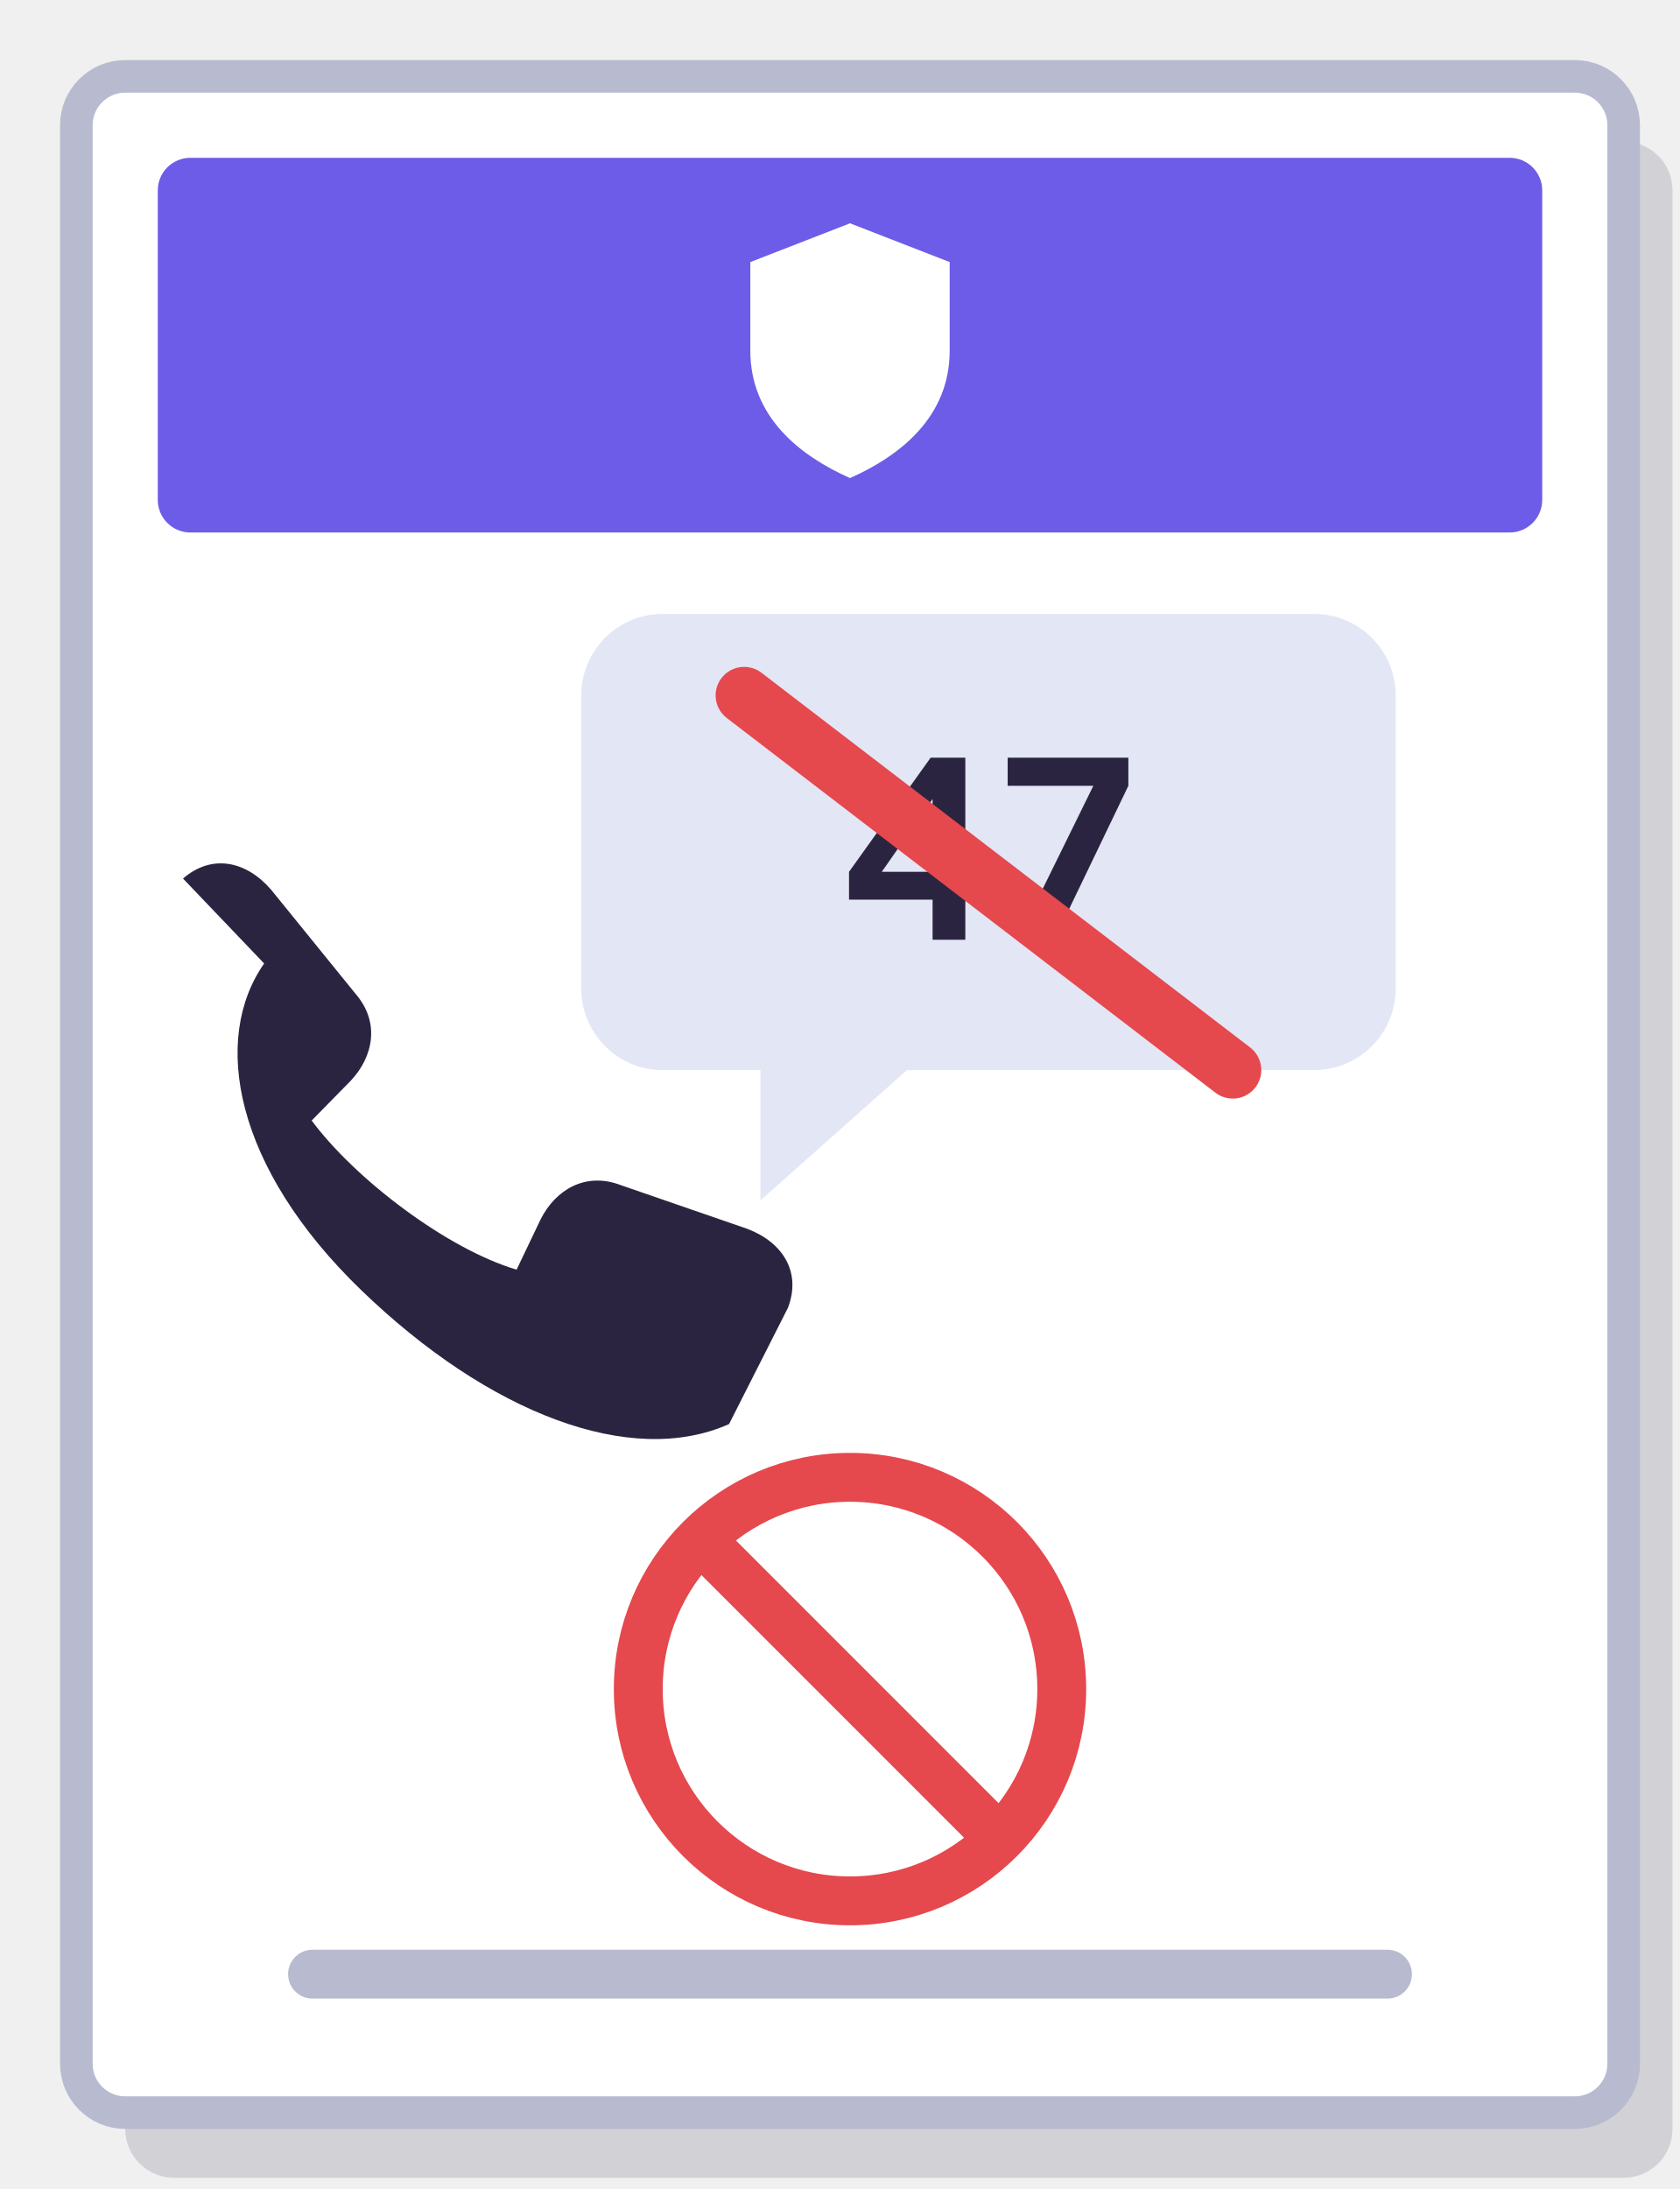
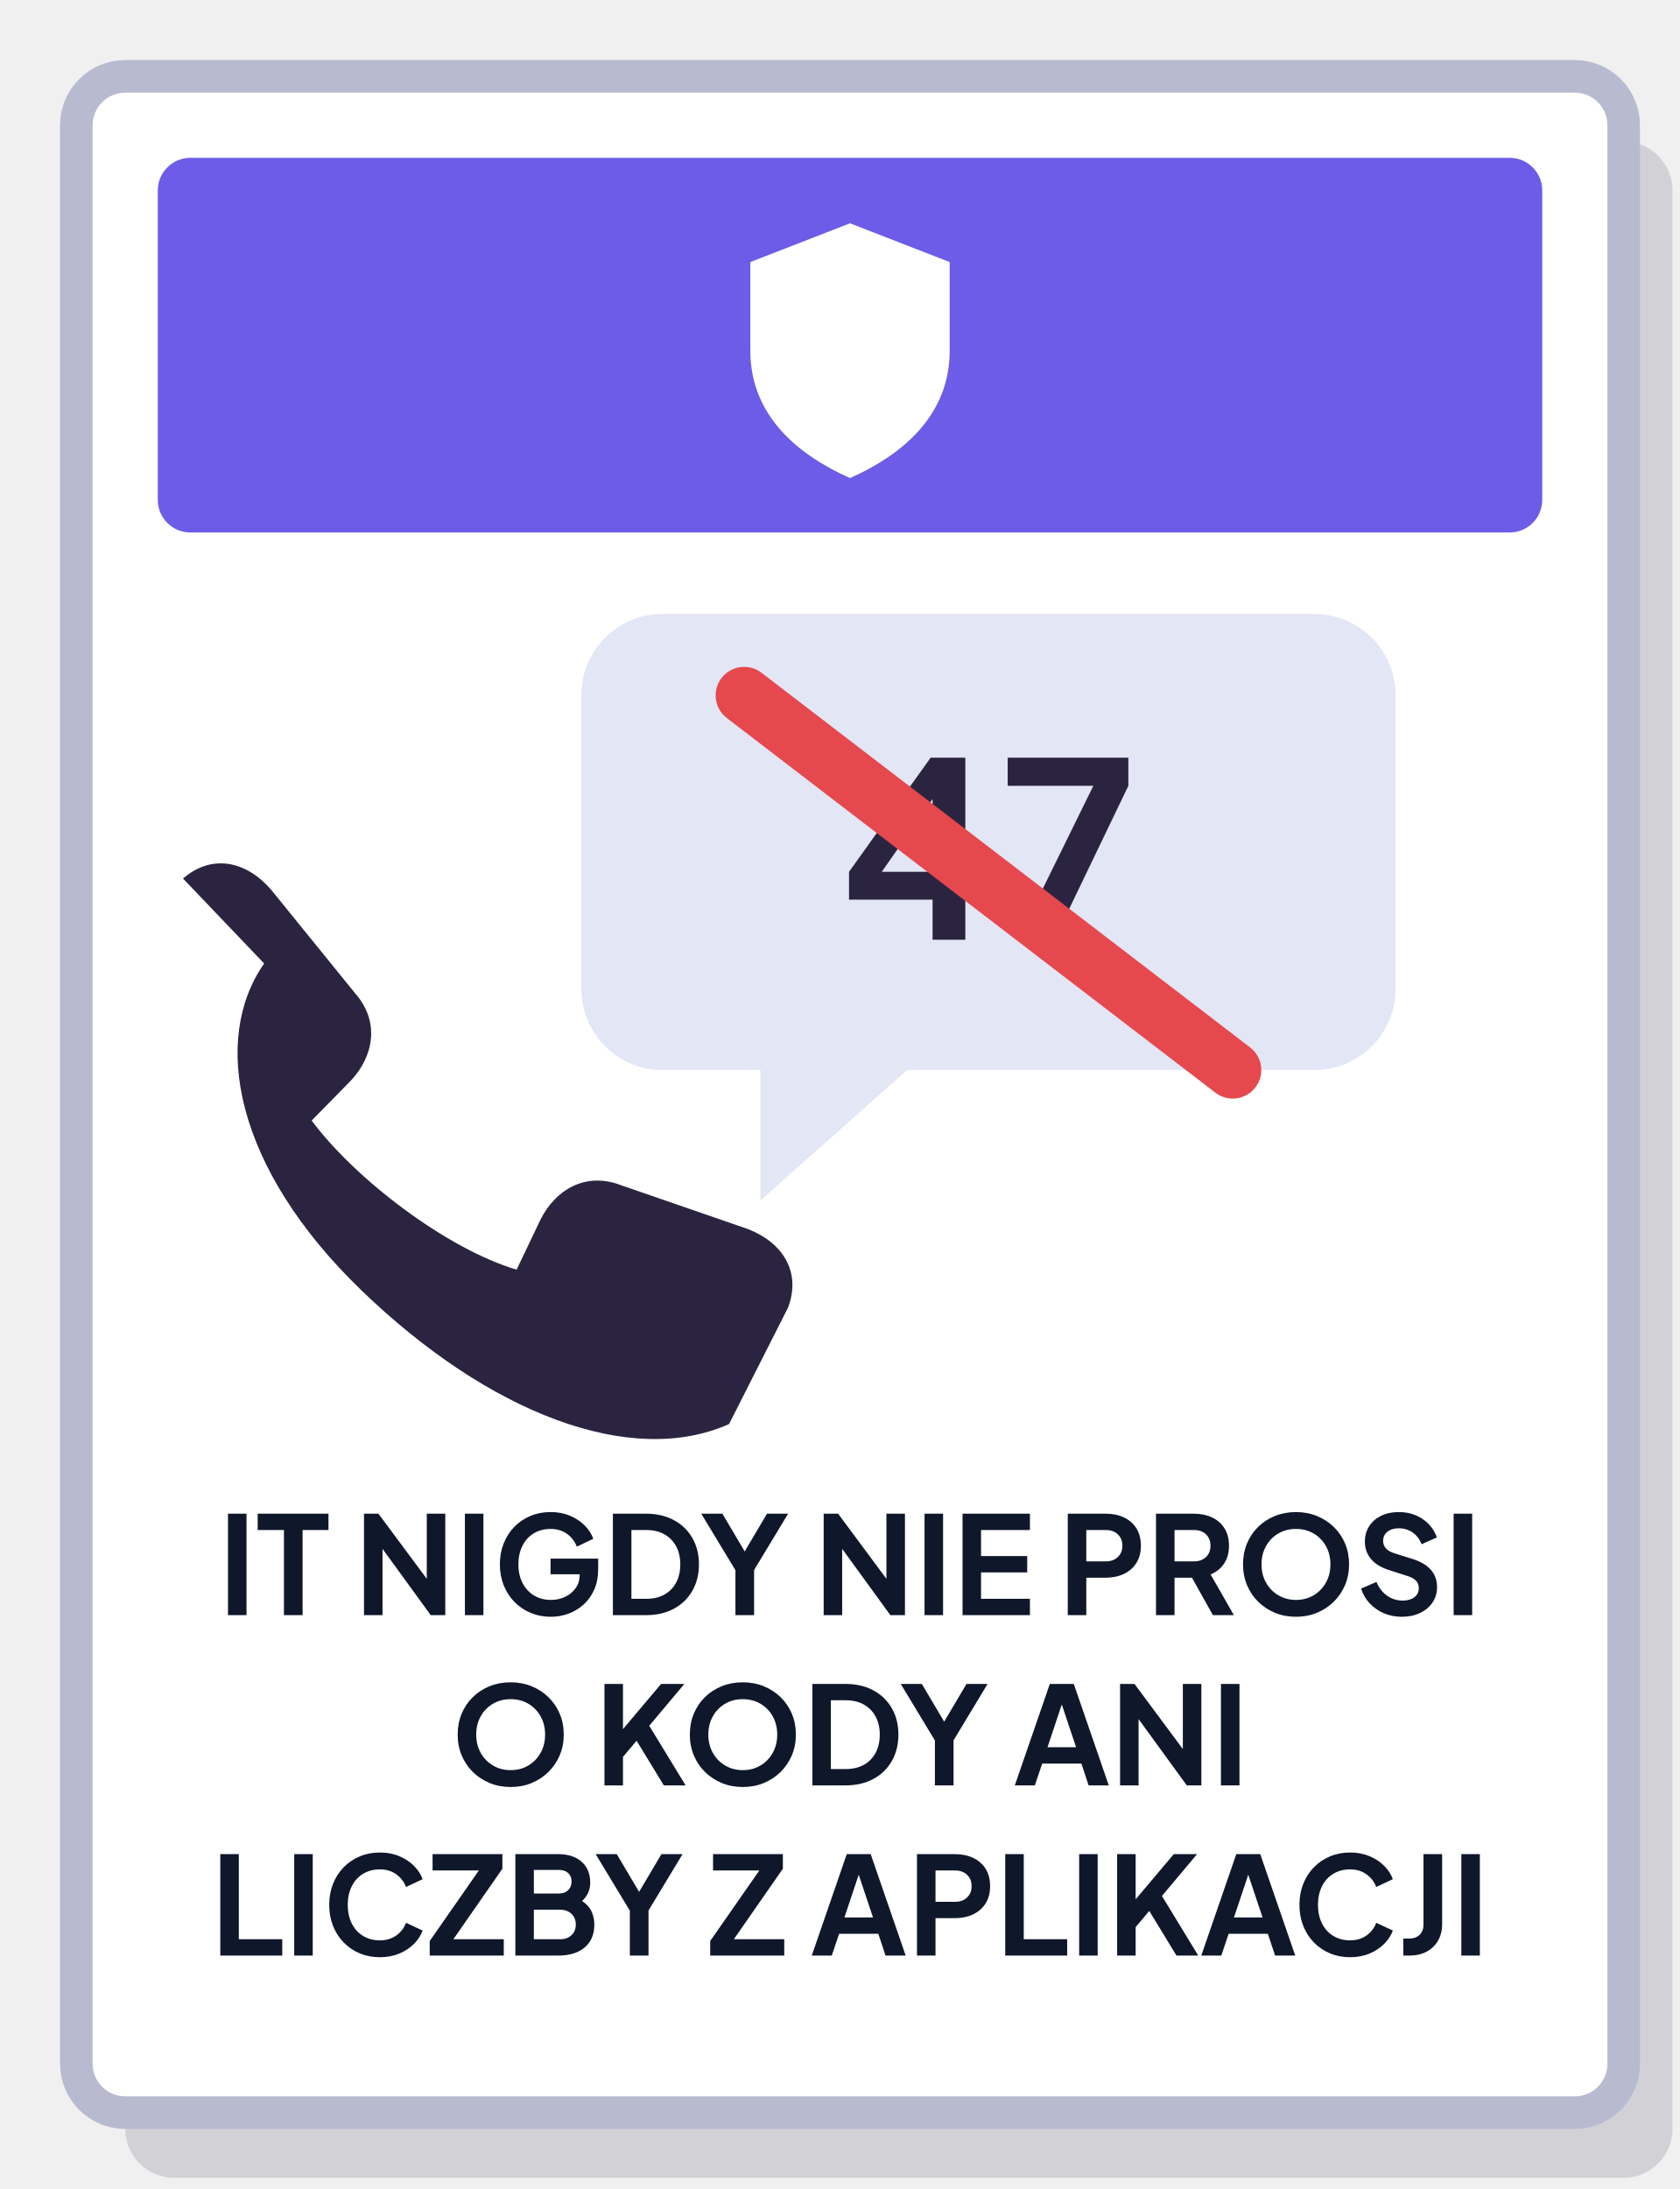
<svg xmlns="http://www.w3.org/2000/svg" id="static" viewBox="0 0 660 860" width="660" height="860">
  <style>
.a-blink{animation:a-blink 1.2s ease-in-out infinite}
.a-blink-slow{animation:a-blink 3s ease-in-out infinite}
.a-glow{animation:a-glow 5s ease-in-out infinite}
.a-pulse{animation:a-pulse 2.2s ease-in-out infinite}
.a-steam{animation:a-steam 2.8s ease-in-out infinite;transform-box:fill-box;transform-origin:center bottom}
.a-sway{animation:a-sway 6s ease-in-out infinite;transform-box:fill-box;transform-origin:center bottom}
.a-flutter{animation:a-flutter 4.5s ease-in-out infinite;transform-box:fill-box;transform-origin:center top}
.a-bounce{animation:a-bounce 2.6s ease-in-out infinite;transform-box:fill-box;transform-origin:center}
.a-ring{animation:a-ring 1.2s ease-in-out infinite;transform-box:fill-box;transform-origin:center}
.a-wave{animation:a-wave 1.2s ease-out infinite}
.a-grow{animation:a-grow .9s ease-in-out infinite;transform-box:fill-box;transform-origin:center}
.a-shimmer{animation:a-shimmer 3.5s ease-in-out infinite}
.d1{animation-delay:.35s}.d2{animation-delay:.7s}
@keyframes a-blink{0%,100%{opacity:1}50%{opacity:.2}}
@keyframes a-glow{0%,100%{opacity:1}50%{opacity:.65}}
@keyframes a-pulse{0%,100%{opacity:1}50%{opacity:.45}}
@keyframes a-steam{0%{opacity:0;transform:translateY(6px)}40%{opacity:.9}100%{opacity:0;transform:translateY(-10px)}}
@keyframes a-sway{0%,100%{transform:rotate(0)}50%{transform:rotate(1.6deg)}}
@keyframes a-flutter{0%,100%{transform:rotate(0)}50%{transform:rotate(-1.4deg)}}
@keyframes a-bounce{0%,70%,100%{transform:scale(1)}80%{transform:scale(1.18)}90%{transform:scale(.95)}}
@keyframes a-ring{0%,100%{transform:rotate(0)}10%{transform:rotate(-2.5deg)}20%{transform:rotate(2.5deg)}30%{transform:rotate(-2.5deg)}40%{transform:rotate(0)}}
@keyframes a-wave{0%{opacity:0}30%{opacity:1}100%{opacity:0}}
@keyframes a-grow{0%,100%{transform:scale(1)}50%{transform:scale(1.12)}}
@keyframes a-shimmer{0%,100%{opacity:.55}50%{opacity:1}}
@media (prefers-reduced-motion: reduce){*{animation:none!important}}
#static:target *{animation:none!important}
</style>
  <g id="item-plakat" transform="translate(30 30) scale(3.2)">
    <rect x="6" y="8" width="190" height="250" rx="6" fill="#2B2440" opacity="0.15" />
    <rect width="190" height="250" rx="6" fill="#FFFFFF" stroke="#B8BAD0" stroke-width="4" />
    <rect x="10" y="10" width="170" height="46" rx="4" fill="#6C5CE7" />
    <g transform="translate(95 33)">
      <g transform="scale(0.34)">
        <path d="M0 -44 L36 -30 V2 C36 26 18 40 0 48 C-18 40 -36 26 -36 2 V-30 Z" fill="#FFFFFF" />
        <rect x="-12" y="-6" width="24" height="20" rx="4" fill="#FFFFFF" />
        <path d="M-7 -6 v-6 a7 7 0 0 1 14 0 v6" fill="none" stroke="#FFFFFF" stroke-width="4" />
      </g>
    </g>
    <g transform="translate(58 132)">
      <g transform="rotate(-10) scale(0.8)">
        <path d="M-44 -30 c-10 10 -10 30 6 52 c16 22 36 34 52 30 l12 -16 c3 -5 1 -10 -4 -13 l-18 -10 c-5 -3 -10 -1 -13 3 l-5 7 c-10 -5 -22 -18 -27 -28 l7 -5 c4 -3 6 -8 3 -13 l-10 -18 c-3 -5 -8 -7 -13 -4 z" fill="#2B2440" transform="translate(6 -6)" />
      </g>
    </g>
    <g transform="translate(112 92)">
      <path d="M-40 -26 h80 a10 10 0 0 1 10 10 v36 a10 10 0 0 1 -10 10 h-50 l-18 16 v-16 h-12 a10 10 0 0 1 -10 -10 v-36 a10 10 0 0 1 10 -10 z" fill="#E3E6F5" />
      <path d="M-2.84 14L-6.86 14L-6.86 9.08L-17.12 9.08L-17.12 5.66L-7.10-8.35L-2.84-8.35L-2.84 5.66L0.43 5.66L0.43 9.08L-2.84 9.08L-2.84 14ZM-13.10 5.66L-6.86 5.66L-6.86-3.28L-13.10 5.66ZM8.09 14L3.59 14L12.88-4.90L2.36-4.90L2.36-8.35L17.18-8.35L17.18-4.90L8.09 14Z" fill="#2B2440" />
      <path d="M-30 -16 L30 30" stroke="#E5484D" stroke-width="7" stroke-linecap="round" />
    </g>
-     <circle cx="95" cy="198" r="26" fill="none" stroke="#E5484D" stroke-width="6" />
-     <path d="M77 180 L113 216" stroke="#E5484D" stroke-width="6" />
-     <rect x="26" y="230" width="138" height="6" rx="3" fill="#B8BAD0" />
+   </g>
+   <g id="item-tekst-haslo" transform="translate(81 568) scale(1)">
+     <path d="M15.86 66.55L8.59 66.55L8.59 26.69L15.86 26.69L15.86 66.55ZM37.90 66.55L30.57 66.55L30.57 33.11L20.25 33.11L20.25 26.69L48.07 26.69L48.07 33.11L37.90 33.11L37.90 66.55ZM69.31 66.55L62.03 66.55L62.03 26.69L67.70 26.69L86.70 52.27L86.70 26.69L93.97 26.69L93.97 66.55L88.25 66.55L69.31 40.50L69.31 66.55ZM108.95 66.55L101.68 66.55L101.68 26.69L108.95 26.69L108.95 66.55ZM135.49 67.19L135.49 67.19Q131.21 67.19 127.54 65.67Q123.88 64.14 121.15 61.36Q118.42 58.58 116.92 54.81Q115.42 51.03 115.42 46.59L115.42 46.59Q115.42 42.15 116.90 38.41Q118.37 34.66 121.07 31.88Q123.77 29.10 127.41 27.58Q131.05 26.05 135.33 26.05L135.33 26.05Q139.55 26.05 142.98 27.49Q146.40 28.94 148.76 31.32Q151.11 33.70 152.13 36.54L152.13 36.54L145.65 39.64Q144.48 36.54 141.80 34.61Q139.13 32.68 135.33 32.68L135.33 32.68Q131.58 32.68 128.72 34.42Q125.86 36.16 124.28 39.32Q122.70 42.47 122.70 46.59L122.70 46.59Q122.70 50.77 124.33 53.92Q125.96 57.08 128.85 58.82Q131.74 60.56 135.49 60.56L135.49 60.56Q138.54 60.56 141.08 59.35Q143.62 58.15 145.20 55.93Q146.78 53.71 146.78 50.66L146.78 50.66L146.78 50.50L135.33 50.50L135.33 44.35L154.05 44.35L154.05 48.36Q154.05 53.01 152.50 56.52Q150.95 60.02 148.30 62.40Q145.65 64.78 142.34 65.99Q139.02 67.19 135.49 67.19ZM172.83 66.55L159.83 66.55L159.83 26.69L172.83 26.69Q179.14 26.69 183.82 29.23Q188.51 31.77 191.07 36.27Q193.64 40.76 193.64 46.59L193.64 46.59Q193.64 52.43 191.07 56.95Q188.51 61.47 183.82 64.01Q179.14 66.55 172.83 66.55L172.83 66.55ZM167.11 33.11L167.11 60.13L172.99 60.13Q177.06 60.13 180.05 58.47Q183.05 56.81 184.68 53.76Q186.31 50.71 186.31 46.59L186.31 46.59Q186.31 42.47 184.65 39.45Q183.00 36.43 180.03 34.77Q177.06 33.11 172.99 33.11L172.99 33.11L167.11 33.11ZM215.31 66.55L207.98 66.55L207.98 48.89L194.55 26.69L202.84 26.69L211.62 41.51L220.39 26.69L228.68 26.69L215.31 48.84L215.31 66.55ZM249.92 66.55L242.65 66.55L242.65 26.69L248.32 26.69L267.31 52.27L267.31 26.69L274.59 26.69L274.59 66.55L268.86 66.55L249.92 40.50L249.92 66.55ZM289.57 66.55L282.29 66.55L282.29 26.69L289.57 26.69L289.57 66.55ZM323.70 66.55L297.22 66.55L297.22 26.69L323.70 26.69L323.70 33.11L304.49 33.11L304.49 43.33L322.63 43.33L322.63 49.75L304.49 49.75L304.49 60.13L323.70 60.13L323.70 66.55ZM345.85 66.55L338.57 66.55L338.57 26.69L353.45 26.69Q357.51 26.69 360.64 28.16Q363.77 29.63 365.54 32.44Q367.30 35.25 367.30 39.27L367.30 39.27Q367.30 43.28 365.51 46.09Q363.72 48.89 360.59 50.37Q357.46 51.84 353.45 51.84L353.45 51.84L345.85 51.84L345.85 66.55ZM345.85 33.11L345.85 45.42L353.55 45.42Q356.44 45.42 358.23 43.73Q360.03 42.05 360.03 39.27L360.03 39.27Q360.03 36.48 358.23 34.80Q356.44 33.11 353.55 33.11L353.55 33.11L345.85 33.11ZM380.52 66.55L373.24 66.55L373.24 26.69L388.06 26.69Q392.13 26.69 395.26 28.16Q398.39 29.63 400.15 32.44Q401.92 35.25 401.92 39.27L401.92 39.27Q401.92 43.44 399.96 46.33Q398.01 49.22 394.69 50.55L394.69 50.55L403.84 66.55L395.60 66.55L387.37 51.84L380.52 51.84L380.52 66.55ZM380.52 33.11L380.52 45.42L388.17 45.42Q391.11 45.42 392.88 43.73Q394.64 42.05 394.64 39.27L394.64 39.27Q394.64 36.48 392.88 34.80Q391.11 33.11 388.17 33.11L388.17 33.11L380.52 33.11ZM428.24 67.19L428.24 67.19Q423.80 67.19 420.03 65.64Q416.26 64.09 413.42 61.31Q410.58 58.52 409.01 54.78Q407.43 51.03 407.43 46.59L407.43 46.59Q407.43 42.15 408.98 38.41Q410.53 34.66 413.37 31.88Q416.20 29.10 420.00 27.58Q423.80 26.05 428.24 26.05L428.24 26.05Q432.68 26.05 436.48 27.60Q440.28 29.15 443.11 31.91Q445.95 34.66 447.53 38.41Q449.10 42.15 449.10 46.59L449.10 46.59Q449.10 51.03 447.50 54.78Q445.89 58.52 443.06 61.31Q440.22 64.09 436.45 65.64Q432.68 67.19 428.24 67.19ZM428.24 60.56L428.24 60.56Q432.14 60.56 435.19 58.74Q438.24 56.92 440.01 53.76Q441.77 50.61 441.77 46.59L441.77 46.59Q441.77 42.58 440.01 39.43Q438.24 36.27 435.19 34.48Q432.14 32.68 428.24 32.68L428.24 32.68Q424.33 32.68 421.28 34.48Q418.23 36.27 416.47 39.43Q414.70 42.58 414.70 46.59L414.70 46.59Q414.70 50.61 416.47 53.76Q418.23 56.92 421.31 58.74Q424.39 60.56 428.24 60.56ZM469.81 67.19L469.81 67.19Q466.01 67.19 462.77 65.80Q459.54 64.41 457.21 61.92Q454.88 59.43 453.81 56.12L453.81 56.12L459.86 53.50Q461.30 56.97 464.03 58.90Q466.76 60.83 470.18 60.83L470.18 60.83Q473.02 60.83 474.76 59.51Q476.50 58.20 476.50 55.96L476.50 55.96Q476.50 54.19 475.45 53.07Q474.41 51.94 472.32 51.25L472.32 51.25L464.67 48.79Q460.02 47.29 457.66 44.43Q455.31 41.57 455.31 37.66L455.31 37.66Q455.31 34.24 457.00 31.61Q458.68 28.99 461.68 27.52Q464.67 26.05 468.63 26.05L468.63 26.05Q473.98 26.05 477.99 28.78Q482.01 31.51 483.61 36.00L483.61 36.00L477.62 38.68Q476.44 35.73 474.09 34.08Q471.73 32.42 468.63 32.42L468.63 32.42Q465.85 32.42 464.16 33.78Q462.48 35.15 462.48 37.34L462.48 37.34Q462.48 40.82 466.81 42.21L466.81 42.21L474.14 44.51Q483.67 47.56 483.67 55.53L483.67 55.53Q483.67 58.95 481.90 61.57Q480.13 64.20 477.00 65.69Q473.87 67.19 469.81 67.19ZM497.47 66.55L490.19 66.55L490.19 26.69L497.47 26.69L497.47 66.55Z" fill="#0F172A" />
+     <path d="M119.65 134.07L119.65 134.07Q115.21 134.07 111.44 132.52Q107.67 130.97 104.83 128.19Q102.00 125.41 100.42 121.66Q98.84 117.92 98.84 113.47L98.84 113.47Q98.84 109.03 100.39 105.29Q101.94 101.54 104.78 98.76Q107.61 95.98 111.41 94.46Q115.21 92.93 119.65 92.93L119.65 92.93Q124.09 92.93 127.89 94.48Q131.69 96.03 134.52 98.79Q137.36 101.54 138.94 105.29Q140.52 109.03 140.52 113.47L140.52 113.47Q140.52 117.92 138.91 121.66Q137.31 125.41 134.47 128.19Q131.64 130.97 127.86 132.52Q124.09 134.07 119.65 134.07ZM119.65 127.44L119.65 127.44Q123.56 127.44 126.61 125.62Q129.66 123.80 131.42 120.64Q133.19 117.49 133.19 113.47L133.19 113.47Q133.19 109.46 131.42 106.31Q129.66 103.15 126.61 101.36Q123.56 99.56 119.65 99.56L119.65 99.56Q115.75 99.56 112.70 101.36Q109.65 103.15 107.88 106.31Q106.12 109.46 106.12 113.47L106.12 113.47Q106.12 117.49 107.88 120.64Q109.65 123.80 112.72 125.62Q115.80 127.44 119.65 127.44ZM163.79 133.43L156.51 133.43L156.51 93.57L163.79 93.57L163.79 111.33L178.77 93.57L187.92 93.57L174.11 110.00L188.40 133.43L179.84 133.43L169.14 115.88L163.79 122.25L163.79 133.43ZM210.87 134.07L210.87 134.07Q206.43 134.07 202.66 132.52Q198.88 130.97 196.05 128.19Q193.21 125.41 191.64 121.66Q190.06 117.92 190.06 113.47L190.06 113.47Q190.06 109.03 191.61 105.29Q193.16 101.54 196.00 98.76Q198.83 95.98 202.63 94.46Q206.43 92.93 210.87 92.93L210.87 92.93Q215.31 92.93 219.11 94.48Q222.91 96.03 225.74 98.79Q228.58 101.54 230.16 105.29Q231.73 109.03 231.73 113.47L231.73 113.47Q231.73 117.92 230.13 121.66Q228.52 125.41 225.69 128.19Q222.85 130.97 219.08 132.52Q215.31 134.07 210.87 134.07ZM210.87 127.44L210.87 127.44Q214.77 127.44 217.82 125.62Q220.87 123.80 222.64 120.64Q224.40 117.49 224.40 113.47L224.40 113.47Q224.40 109.46 222.64 106.31Q220.87 103.15 217.82 101.36Q214.77 99.56 210.87 99.56L210.87 99.56Q206.96 99.56 203.91 101.36Q200.86 103.15 199.10 106.31Q197.33 109.46 197.33 113.47L197.33 113.47Q197.33 117.49 199.10 120.64Q200.86 123.80 203.94 125.62Q207.02 127.44 210.87 127.44ZM251.21 133.43L238.21 133.43L238.21 93.57L251.21 93.57Q257.52 93.57 262.20 96.11Q266.88 98.66 269.45 103.15Q272.02 107.64 272.02 113.47L272.02 113.47Q272.02 119.31 269.45 123.83Q266.88 128.35 262.20 130.89Q257.52 133.43 251.21 133.43L251.21 133.43ZM245.48 99.99L245.48 127.01L251.37 127.01Q255.43 127.01 258.43 125.35Q261.43 123.69 263.06 120.64Q264.69 117.59 264.69 113.47L264.69 113.47Q264.69 109.36 263.03 106.33Q261.37 103.31 258.40 101.65Q255.43 99.99 251.37 99.99L251.37 99.99L245.48 99.99ZM293.69 133.43L286.36 133.43L286.36 115.78L272.93 93.57L281.22 93.57L290.00 108.39L298.77 93.57L307.06 93.57L293.69 115.72L293.69 133.43ZM325.63 133.43L317.76 133.43L331.51 93.57L340.93 93.57L354.68 133.43L346.76 133.43L343.92 124.87L328.52 124.87L325.63 133.43ZM336.22 101.65L330.60 118.45L341.84 118.45L336.22 101.65ZM366.39 133.43L359.12 133.43L359.12 93.57L364.79 93.57L383.78 119.15L383.78 93.57L391.06 93.57L391.06 133.43L385.33 133.43L366.39 107.38L366.39 133.43ZM406.04 133.43L398.76 133.43L398.76 93.57L406.04 93.57L406.04 133.43Z" fill="#0F172A" />
+     <path d="M29.91 200.30L5.56 200.30L5.56 160.44L12.84 160.44L12.84 193.88L29.91 193.88L29.91 200.30ZM41.89 200.30L34.61 200.30L34.61 160.44L41.89 160.44L41.89 200.30ZM68.26 200.94L68.26 200.94Q63.98 200.94 60.35 199.42Q56.71 197.89 54.01 195.11Q51.31 192.33 49.83 188.56Q48.36 184.79 48.36 180.34L48.36 180.34Q48.36 175.90 49.83 172.16Q51.31 168.41 54.01 165.63Q56.71 162.85 60.35 161.33Q63.98 159.80 68.26 159.80L68.26 159.80Q72.49 159.80 75.92 161.25Q79.34 162.69 81.69 165.07Q84.05 167.45 85.06 170.29L85.06 170.29L78.54 173.34Q77.41 170.34 74.74 168.39Q72.06 166.43 68.26 166.43L68.26 166.43Q64.52 166.43 61.66 168.17Q58.80 169.91 57.22 173.07Q55.64 176.23 55.64 180.34L55.64 180.34Q55.64 184.52 57.22 187.67Q58.80 190.83 61.66 192.57Q64.52 194.31 68.26 194.31L68.26 194.31Q72.06 194.31 74.74 192.38Q77.41 190.46 78.54 187.41L78.54 187.41L85.06 190.46Q84.05 193.29 81.69 195.67Q79.34 198.05 75.92 199.50Q72.49 200.94 68.26 200.94ZM116.95 200.30L87.85 200.30L87.85 194.58L107.16 166.86L88.97 166.86L88.97 160.44L116.41 160.44L116.41 166.17L97.15 193.88L116.95 193.88L116.95 200.30ZM138.30 200.30L121.50 200.30L121.50 160.44L138.30 160.44Q144.18 160.44 147.55 163.44Q150.92 166.43 150.92 171.68L150.92 171.68Q150.92 173.71 150.15 175.53Q149.37 177.35 147.71 178.85L147.71 178.85Q150.39 180.61 151.46 182.99Q152.53 185.37 152.53 188.10L152.53 188.10Q152.53 193.88 148.76 197.09Q144.98 200.30 138.30 200.30L138.30 200.30ZM128.77 166.65L128.77 175.90L138.67 175.90Q140.92 175.90 142.26 174.59Q143.59 173.28 143.59 171.20L143.59 171.20Q143.59 169.11 142.26 167.88Q140.92 166.65 138.67 166.65L138.67 166.65L128.77 166.65ZM128.77 182.27L128.77 193.88L139.05 193.88Q141.83 193.88 143.54 192.30Q145.25 190.72 145.25 188.10L145.25 188.10Q145.25 185.48 143.54 183.88Q141.83 182.27 139.05 182.27L139.05 182.27L128.77 182.27ZM173.82 200.30L166.49 200.30L166.49 182.65L153.06 160.44L161.35 160.44L170.13 175.26L178.90 160.44L187.20 160.44L173.82 182.59L173.82 200.30ZM227.16 200.30L198.06 200.30L198.06 194.58L217.37 166.86L199.18 166.86L199.18 160.44L226.62 160.44L226.62 166.17L207.36 193.88L227.16 193.88L227.16 200.30ZM245.83 200.30L237.97 200.30L251.72 160.44L261.13 160.44L274.88 200.30L266.96 200.30L264.13 191.74L248.72 191.74L245.83 200.30ZM256.42 168.52L250.81 185.32L262.04 185.32L256.42 168.52ZM286.60 200.30L279.32 200.30L279.32 160.44L294.20 160.44Q298.26 160.44 301.39 161.91Q304.52 163.39 306.29 166.19Q308.05 169.00 308.05 173.02L308.05 173.02Q308.05 177.03 306.26 179.84Q304.47 182.65 301.34 184.12Q298.21 185.59 294.20 185.59L294.20 185.59L286.60 185.59L286.60 200.30ZM286.60 166.86L286.60 179.17L294.30 179.17Q297.19 179.17 298.98 177.48Q300.78 175.80 300.78 173.02L300.78 173.02Q300.78 170.23 298.98 168.55Q297.19 166.86 294.30 166.86L294.30 166.86L286.60 166.86ZM338.33 200.30L313.99 200.30L313.99 160.44L321.27 160.44L321.27 193.88L338.33 193.88L338.33 200.30ZM350.32 200.30L343.04 200.30L343.04 160.44L350.32 160.44L350.32 200.30ZM365.24 200.30L357.97 200.30L357.97 160.44L365.24 160.44L365.24 178.20L380.22 160.44L389.37 160.44L375.57 176.87L389.85 200.30L381.29 200.30L370.59 182.75L365.24 189.12L365.24 200.30ZM398.89 200.30L391.03 200.30L404.78 160.44L414.20 160.44L427.95 200.30L420.03 200.30L417.19 191.74L401.78 191.74L398.89 200.30ZM409.49 168.52L403.87 185.32L415.11 185.32L409.49 168.52ZM449.51 200.94L449.51 200.94Q445.23 200.94 441.59 199.42Q437.95 197.89 435.25 195.11Q432.55 192.33 431.07 188.56Q429.60 184.79 429.60 180.34L429.60 180.34Q429.60 175.90 431.07 172.16Q432.55 168.41 435.25 165.63Q437.95 162.85 441.59 161.33Q445.23 159.80 449.51 159.80L449.51 159.80Q453.73 159.80 457.16 161.25Q460.58 162.69 462.93 165.07Q465.29 167.45 466.30 170.29L466.30 170.29L459.78 173.34Q458.65 170.34 455.98 168.39Q453.30 166.43 449.51 166.43L449.51 166.43Q445.76 166.43 442.90 168.17Q440.04 169.91 438.46 173.07Q436.88 176.23 436.88 180.34L436.88 180.34Q436.88 184.52 438.46 187.67Q440.04 190.83 442.90 192.57Q445.76 194.31 449.51 194.31L449.51 194.31Q453.30 194.31 455.98 192.38Q458.65 190.46 459.78 187.41L459.78 187.41L466.30 190.46Q465.29 193.29 462.93 195.67Q460.58 198.05 457.16 199.50Q453.73 200.94 449.51 200.94ZM472.72 200.30L470.42 200.30L470.42 193.61L472.72 193.61Q475.29 193.61 476.82 192.14Q478.34 190.67 478.34 188.21L478.34 188.21L478.34 160.44L485.67 160.44L485.67 187.94Q485.67 191.63 484.07 194.42Q482.46 197.20 479.57 198.75Q476.68 200.30 472.72 200.30L472.72 200.30ZM500.49 200.30L493.21 200.30L493.21 160.44L500.49 160.44L500.49 200.30Z" fill="#0F172A" />
  </g>
</svg>
